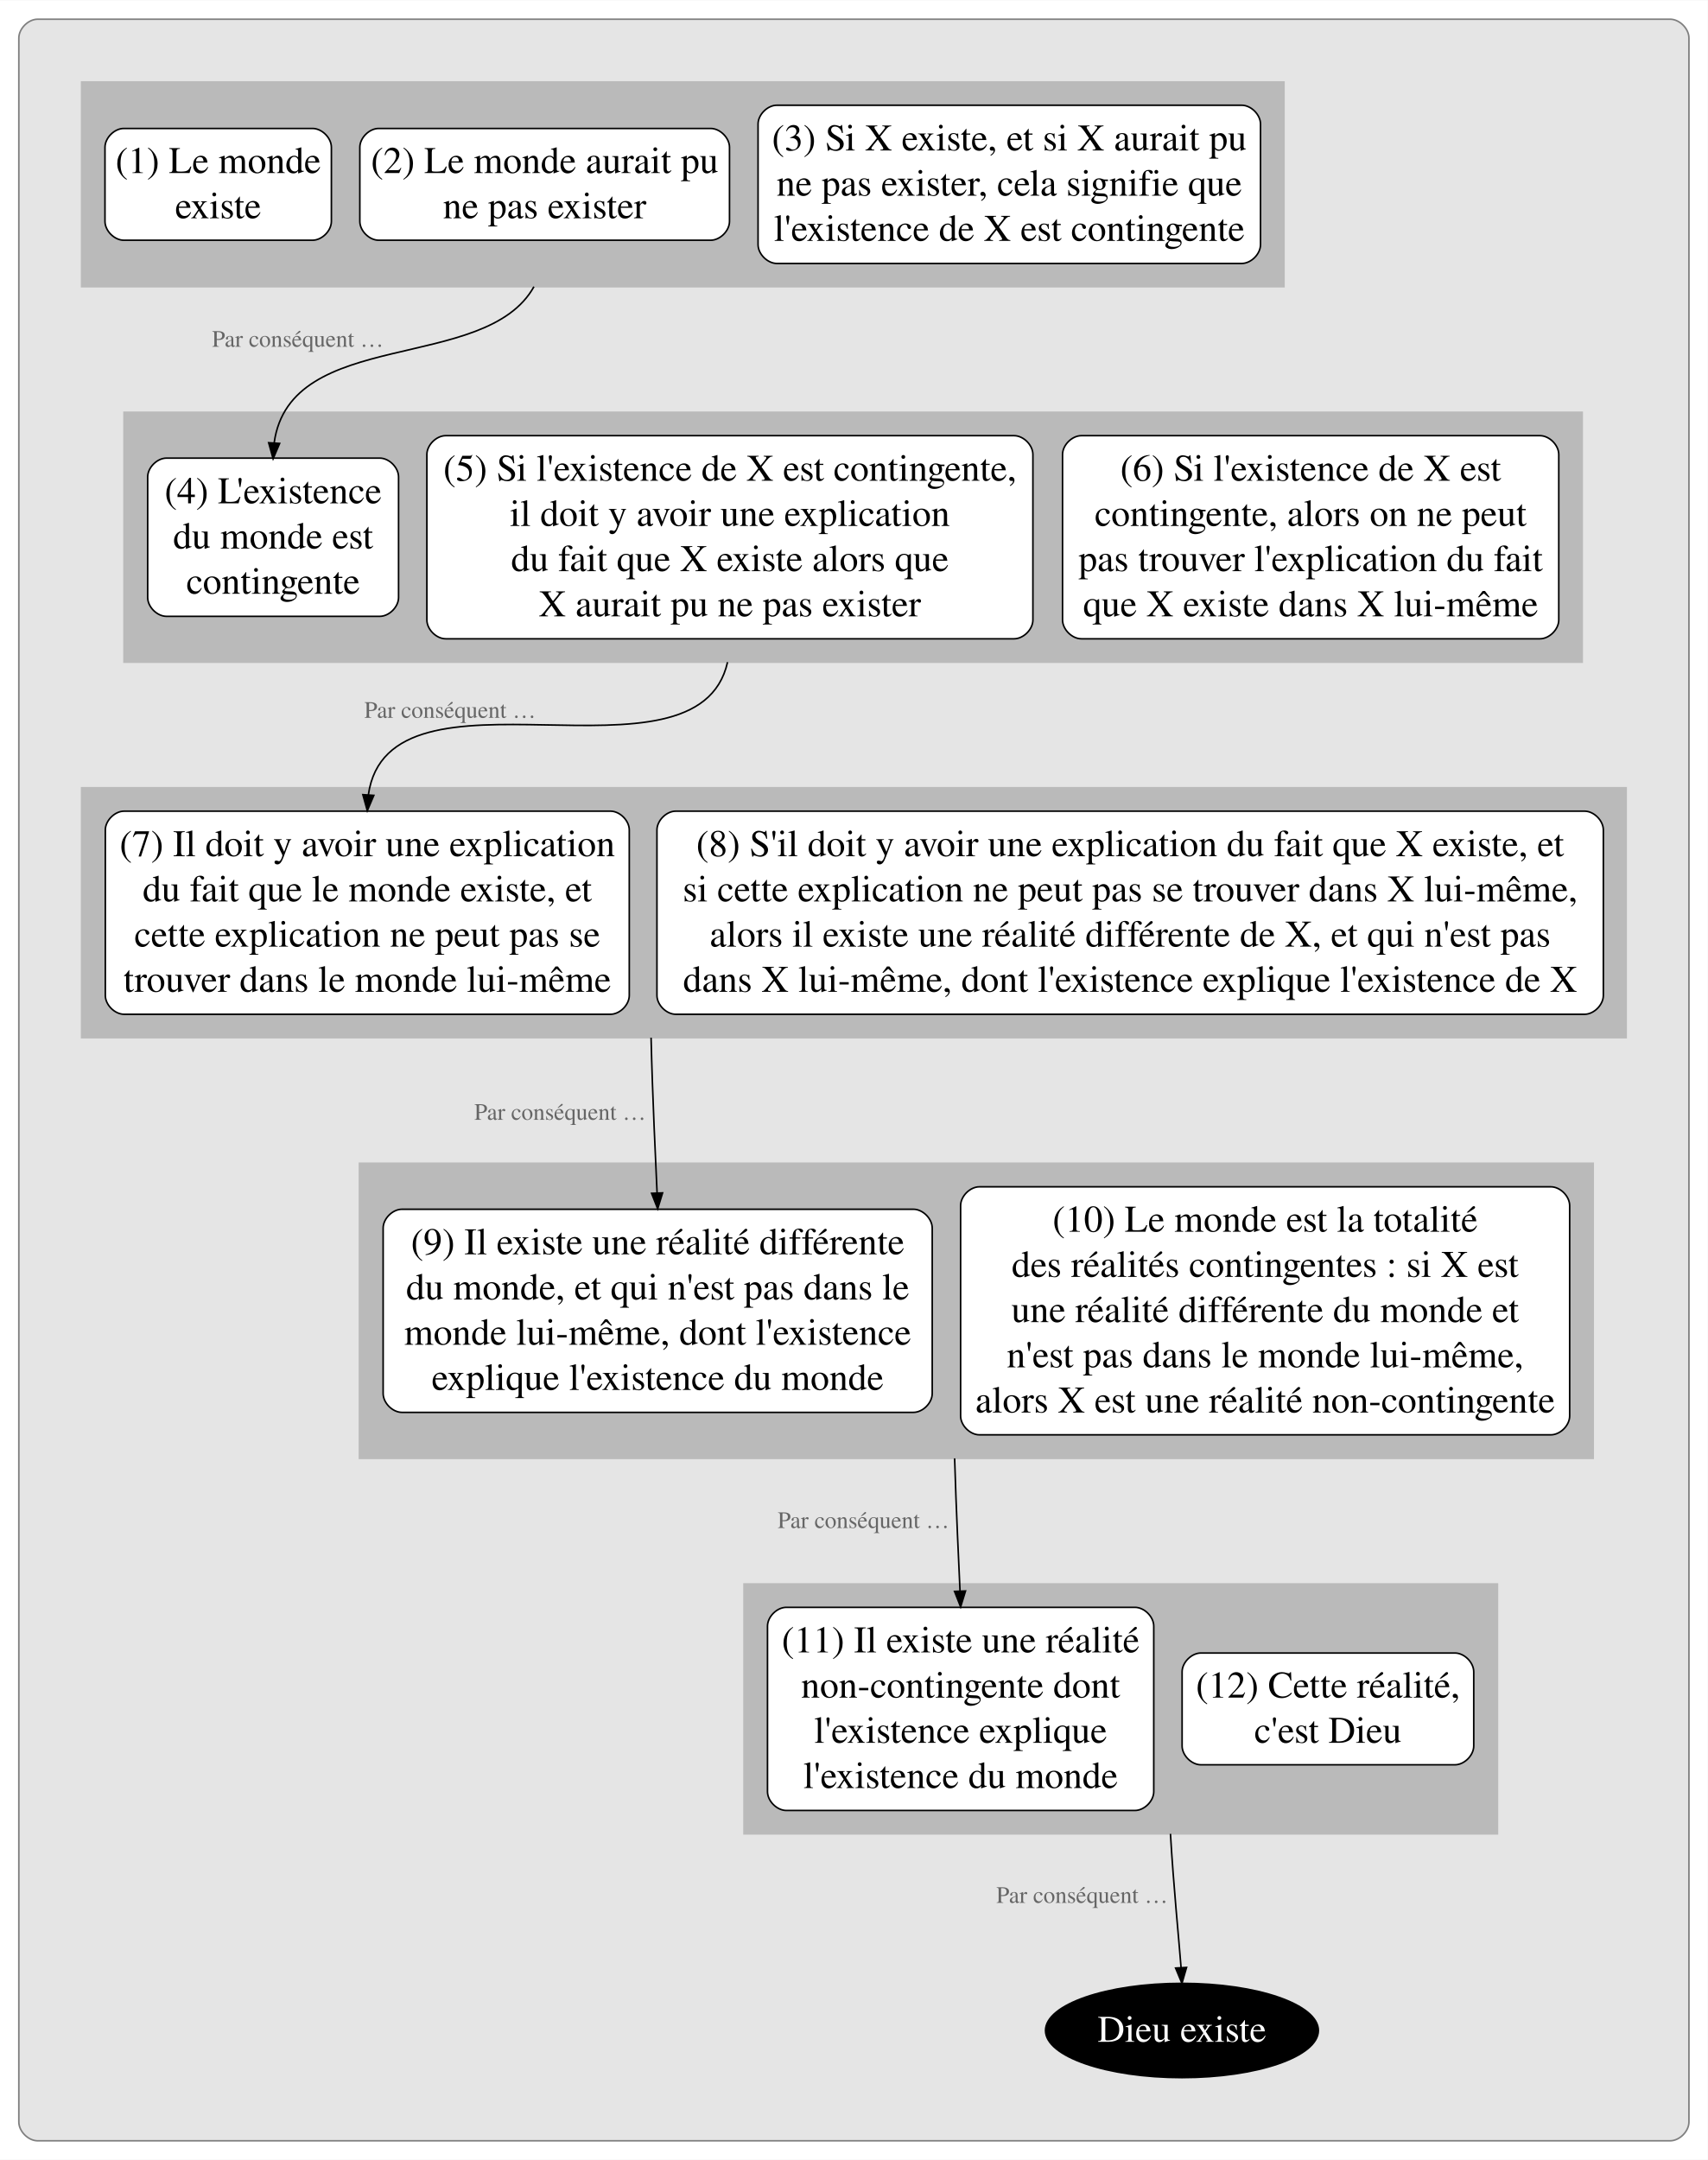
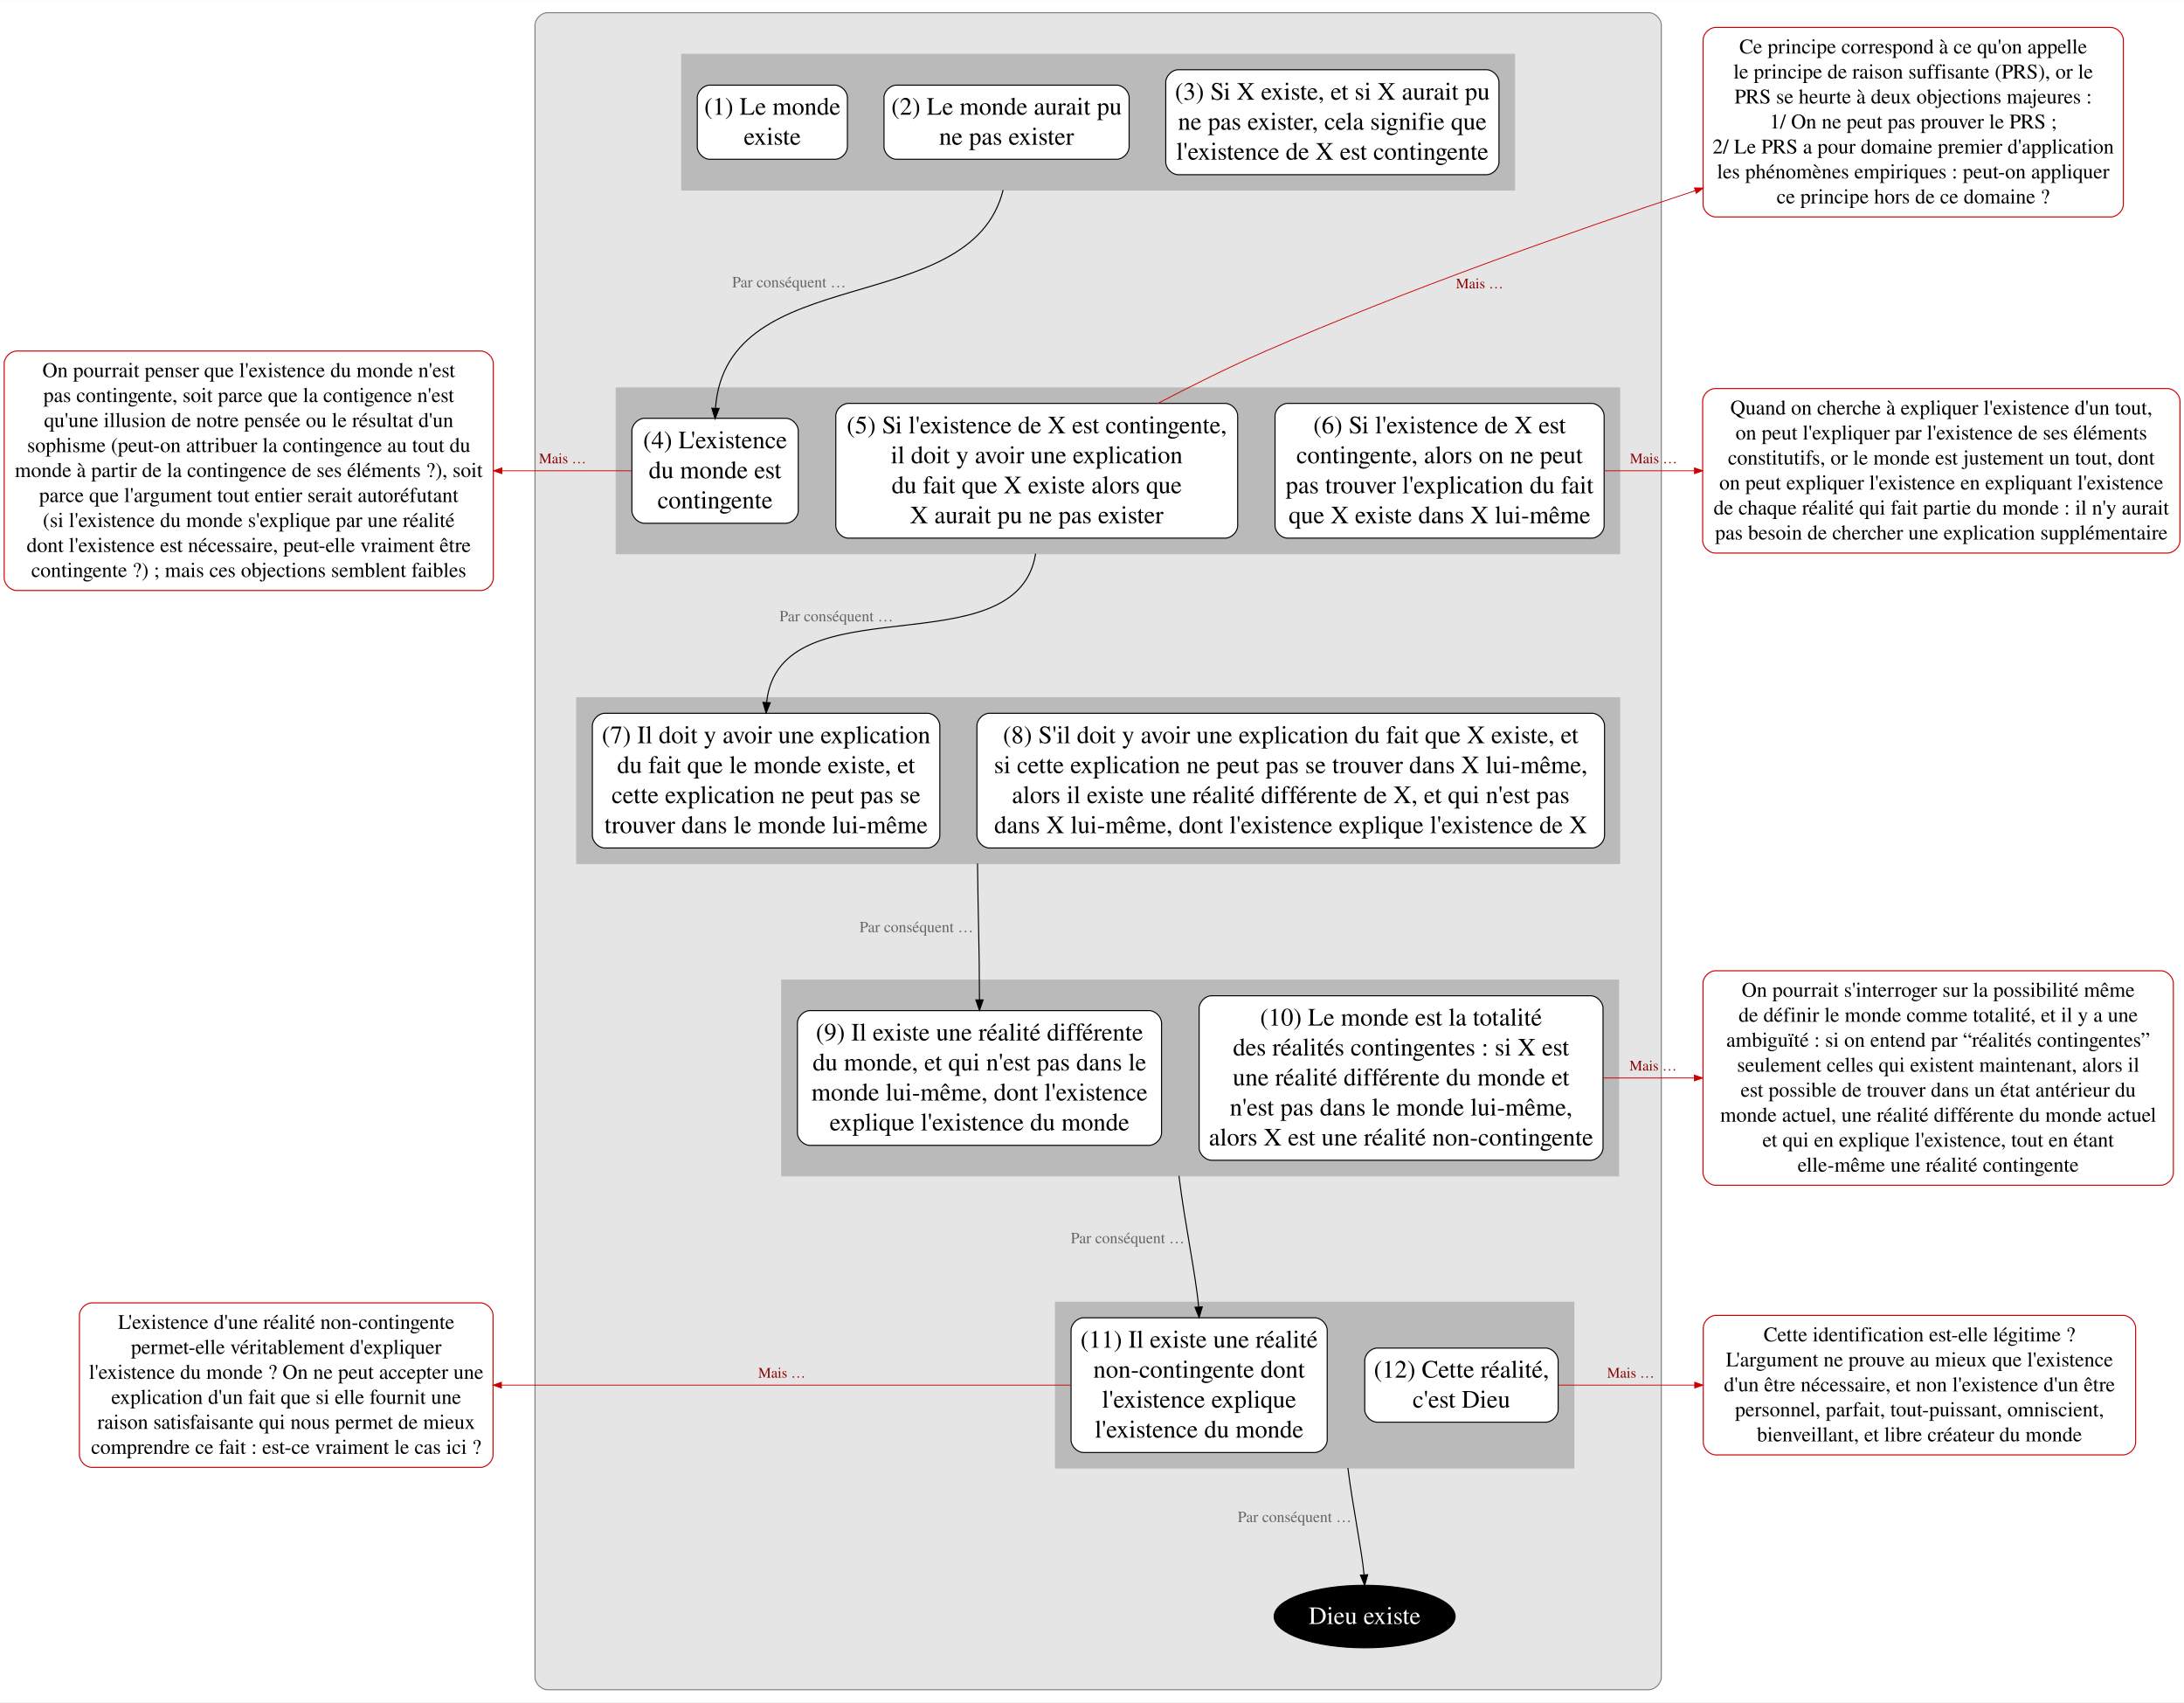
- <svg xmlns="http://www.w3.org/2000/svg" width="1088pt" height="1376pt" viewBox="0.00 0.00 1088.00 1375.53">
-   <g id="graph0" class="graph" transform="scale(1 1) rotate(0) translate(4 1371.528)">
-     <polygon fill="#ffffff" stroke="transparent" points="-4,4 -4,-1371.528 1084,-1371.528 1084,4 -4,4" />
-     <g id="clust1" class="cluster">
-       <path fill="#e5e5e5" stroke="#7f7f7f" d="M20,-8C20,-8 1060,-8 1060,-8 1066,-8 1072,-14 1072,-20 1072,-20 1072,-1347.528 1072,-1347.528 1072,-1353.528 1066,-1359.528 1060,-1359.528 1060,-1359.528 20,-1359.528 20,-1359.528 14,-1359.528 8,-1353.528 8,-1347.528 8,-1347.528 8,-20 8,-20 8,-14 14,-8 20,-8" />
-     </g>
-     <g id="clust2" class="cluster">
-       <polygon fill="#bababa" stroke="#bababa" points="48,-1189.128 48,-1319.528 814,-1319.528 814,-1189.128 48,-1189.128" />
+ <svg xmlns="http://www.w3.org/2000/svg" width="2098pt" height="1635pt" viewBox="0.00 0.00 2098.10 1634.73">
+   <g id="graph0" class="graph" transform="scale(1 1) rotate(0) translate(4 1630.728)">
+     <polygon fill="#ffffff" stroke="transparent" points="-4,4 -4,-1630.728 2094.101,-1630.728 2094.101,4 -4,4" />
+     <g id="clust3" class="cluster">
+       <path fill="#e5e5e5" stroke="#7f7f7f" d="M521.965,-8C521.965,-8 1579.965,-8 1579.965,-8 1585.965,-8 1591.965,-14 1591.965,-20 1591.965,-20 1591.965,-1606.728 1591.965,-1606.728 1591.965,-1612.728 1585.965,-1618.728 1579.965,-1618.728 1579.965,-1618.728 521.965,-1618.728 521.965,-1618.728 515.965,-1618.728 509.965,-1612.728 509.965,-1606.728 509.965,-1606.728 509.965,-20 509.965,-20 509.965,-14 515.965,-8 521.965,-8" />
    </g>
    <g id="clust4" class="cluster">
-       <polygon fill="#bababa" stroke="#bababa" points="75,-949.928 75,-1109.128 1004,-1109.128 1004,-949.928 75,-949.928" />
+       <polygon fill="#bababa" stroke="#bababa" points="650.965,-1448.328 650.965,-1578.728 1450.965,-1578.728 1450.965,-1448.328 650.965,-1448.328" />
    </g>
    <g id="clust6" class="cluster">
-       <polygon fill="#bababa" stroke="#bababa" points="48,-710.728 48,-869.928 1032,-869.928 1032,-710.728 48,-710.728" />
+       <polygon fill="#bababa" stroke="#bababa" points="587.965,-1099.128 587.965,-1258.328 1551.965,-1258.328 1551.965,-1099.128 587.965,-1099.128" />
    </g>
    <g id="clust8" class="cluster">
-       <polygon fill="#bababa" stroke="#bababa" points="225,-442.728 225,-630.728 1011,-630.728 1011,-442.728 225,-442.728" />
+       <polygon fill="#bababa" stroke="#bababa" points="549.965,-801.528 549.965,-960.728 1551.965,-960.728 1551.965,-801.528 549.965,-801.528" />
    </g>
    <g id="clust10" class="cluster">
-       <polygon fill="#bababa" stroke="#bababa" points="470,-203.528 470,-362.728 950,-362.728 950,-203.528 470,-203.528" />
+       <polygon fill="#bababa" stroke="#bababa" points="746.965,-501.528 746.965,-689.528 1550.965,-689.528 1550.965,-501.528 746.965,-501.528" />
+     </g>
+     <g id="clust12" class="cluster">
+       <polygon fill="#bababa" stroke="#bababa" points="1009.965,-220.928 1009.965,-380.128 1507.965,-380.128 1507.965,-220.928 1009.965,-220.928" />
    </g>
    <g id="node1" class="node">
-       <path fill="#ffffff" stroke="#000000" d="M195.118,-1289.929C195.118,-1289.929 74.882,-1289.929 74.882,-1289.929 68.882,-1289.929 62.882,-1283.929 62.882,-1277.929 62.882,-1277.929 62.882,-1230.727 62.882,-1230.727 62.882,-1224.727 68.882,-1218.727 74.882,-1218.727 74.882,-1218.727 195.118,-1218.727 195.118,-1218.727 201.118,-1218.727 207.118,-1224.727 207.118,-1230.727 207.118,-1230.727 207.118,-1277.929 207.118,-1277.929 207.118,-1283.929 201.118,-1289.929 195.118,-1289.929" />
-       <text text-anchor="middle" x="135" y="-1261.528" font-family="Times,serif" font-size="24.00" fill="#000000">(1) Le monde</text>
-       <text text-anchor="middle" x="135" y="-1232.728" font-family="Times,serif" font-size="24.00" fill="#000000">existe</text>
+       <path fill="#ffffff" stroke="#cd0000" d="M457.895,-1293.728C457.895,-1293.728 12.035,-1293.728 12.035,-1293.728 6.035,-1293.728 .035,-1287.728 .035,-1281.728 .035,-1281.728 .035,-1075.728 .035,-1075.728 .035,-1069.728 6.035,-1063.728 12.035,-1063.728 12.035,-1063.728 457.895,-1063.728 457.895,-1063.728 463.895,-1063.728 469.895,-1069.728 469.895,-1075.728 469.895,-1075.728 469.895,-1281.728 469.895,-1281.728 469.895,-1287.728 463.895,-1293.728 457.895,-1293.728" />
+       <text text-anchor="middle" x="234.965" y="-1268.728" font-family="Times,serif" font-size="20.00" fill="#000000">On pourrait penser que l'existence du monde n'est</text>
+       <text text-anchor="middle" x="234.965" y="-1244.728" font-family="Times,serif" font-size="20.00" fill="#000000">pas contingente, soit parce que la contigence n'est</text>
+       <text text-anchor="middle" x="234.965" y="-1220.728" font-family="Times,serif" font-size="20.00" fill="#000000">qu'une illusion de notre pensée ou le résultat d'un</text>
+       <text text-anchor="middle" x="234.965" y="-1196.728" font-family="Times,serif" font-size="20.00" fill="#000000">sophisme (peut-on attribuer la contingence au tout du</text>
+       <text text-anchor="middle" x="234.965" y="-1172.728" font-family="Times,serif" font-size="20.00" fill="#000000">monde à partir de la contingence de ses éléments ?), soit</text>
+       <text text-anchor="middle" x="234.965" y="-1148.728" font-family="Times,serif" font-size="20.00" fill="#000000">parce que l'argument tout entier serait autoréfutant</text>
+       <text text-anchor="middle" x="234.965" y="-1124.728" font-family="Times,serif" font-size="20.00" fill="#000000">(si l'existence du monde s'explique par une réalité</text>
+       <text text-anchor="middle" x="234.965" y="-1100.728" font-family="Times,serif" font-size="20.00" fill="#000000">dont l'existence est nécessaire, peut-elle vraiment être</text>
+       <text text-anchor="middle" x="234.965" y="-1076.728" font-family="Times,serif" font-size="20.00" fill="#000000">contingente ?) ; mais ces objections semblent faibles</text>
+     </g>
+     <g id="node3" class="node">
+       <path fill="#ffffff" stroke="#000000" d="M750.883,-1229.129C750.883,-1229.129 615.047,-1229.129 615.047,-1229.129 609.047,-1229.129 603.047,-1223.129 603.047,-1217.129 603.047,-1217.129 603.047,-1140.328 603.047,-1140.328 603.047,-1134.328 609.047,-1128.328 615.047,-1128.328 615.047,-1128.328 750.883,-1128.328 750.883,-1128.328 756.883,-1128.328 762.883,-1134.328 762.883,-1140.328 762.883,-1140.328 762.883,-1217.129 762.883,-1217.129 762.883,-1223.129 756.883,-1229.129 750.883,-1229.129" />
+       <text text-anchor="middle" x="682.965" y="-1200.328" font-family="Times,serif" font-size="24.00" fill="#000000">(4) L'existence</text>
+       <text text-anchor="middle" x="682.965" y="-1171.528" font-family="Times,serif" font-size="24.00" fill="#000000">du monde est</text>
+       <text text-anchor="middle" x="682.965" y="-1142.728" font-family="Times,serif" font-size="24.00" fill="#000000">contingente</text>
+     </g>
+     <g id="edge1" class="edge">
+       <path fill="none" stroke="#cd0000" stroke-width=".8" d="M478.222,-1178.728C523.162,-1178.728 567.061,-1178.728 602.611,-1178.728" />
+       <polygon fill="#cd0000" stroke="#cd0000" stroke-width=".8" points="478.117,-1175.928 470.117,-1178.728 478.117,-1181.528 478.117,-1175.928" />
+       <text text-anchor="middle" x="536.468" y="-1185.928" font-family="Times,serif" font-size="14.00" fill="#8b0000"> Mais …</text>
    </g>
    <g id="node2" class="node">
-       <path fill="#ffffff" stroke="#000000" d="M448.754,-1289.929C448.754,-1289.929 237.246,-1289.929 237.246,-1289.929 231.246,-1289.929 225.246,-1283.929 225.246,-1277.929 225.246,-1277.929 225.246,-1230.727 225.246,-1230.727 225.246,-1224.727 231.246,-1218.727 237.246,-1218.727 237.246,-1218.727 448.754,-1218.727 448.754,-1218.727 454.754,-1218.727 460.754,-1224.727 460.754,-1230.727 460.754,-1230.727 460.754,-1277.929 460.754,-1277.929 460.754,-1283.929 454.754,-1289.929 448.754,-1289.929" />
-       <text text-anchor="middle" x="343" y="-1261.528" font-family="Times,serif" font-size="24.00" fill="#000000">(2) Le monde aurait pu</text>
-       <text text-anchor="middle" x="343" y="-1232.728" font-family="Times,serif" font-size="24.00" fill="#000000">ne pas exister</text>
-     </g>
-     <g id="node3" class="node">
-       <path fill="#ffffff" stroke="#000000" d="M787.052,-1304.729C787.052,-1304.729 490.948,-1304.729 490.948,-1304.729 484.948,-1304.729 478.948,-1298.729 478.948,-1292.729 478.948,-1292.729 478.948,-1215.928 478.948,-1215.928 478.948,-1209.928 484.948,-1203.928 490.948,-1203.928 490.948,-1203.928 787.052,-1203.928 787.052,-1203.928 793.052,-1203.928 799.052,-1209.928 799.052,-1215.928 799.052,-1215.928 799.052,-1292.729 799.052,-1292.729 799.052,-1298.729 793.052,-1304.729 787.052,-1304.729" />
-       <text text-anchor="middle" x="639" y="-1275.928" font-family="Times,serif" font-size="24.00" fill="#000000">(3) Si X existe, et si X aurait pu</text>
-       <text text-anchor="middle" x="639" y="-1247.128" font-family="Times,serif" font-size="24.00" fill="#000000">ne pas exister, cela signifie que</text>
-       <text text-anchor="middle" x="639" y="-1218.328" font-family="Times,serif" font-size="24.00" fill="#000000">l'existence de X est contingente</text>
+       <path fill="#ffffff" stroke="#cd0000" d="M457.637,-379.528C457.637,-379.528 84.293,-379.528 84.293,-379.528 78.293,-379.528 72.293,-373.528 72.293,-367.528 72.293,-367.528 72.293,-233.528 72.293,-233.528 72.293,-227.528 78.293,-221.528 84.293,-221.528 84.293,-221.528 457.637,-221.528 457.637,-221.528 463.637,-221.528 469.637,-227.528 469.637,-233.528 469.637,-233.528 469.637,-367.528 469.637,-367.528 469.637,-373.528 463.637,-379.528 457.637,-379.528" />
+       <text text-anchor="middle" x="270.965" y="-354.528" font-family="Times,serif" font-size="20.00" fill="#000000">L'existence d'une réalité non-contingente</text>
+       <text text-anchor="middle" x="270.965" y="-330.528" font-family="Times,serif" font-size="20.00" fill="#000000">permet-elle véritablement d'expliquer</text>
+       <text text-anchor="middle" x="270.965" y="-306.528" font-family="Times,serif" font-size="20.00" fill="#000000">l'existence du monde ? On ne peut accepter une</text>
+       <text text-anchor="middle" x="270.965" y="-282.528" font-family="Times,serif" font-size="20.00" fill="#000000">explication d'un fait que si elle fournit une</text>
+       <text text-anchor="middle" x="270.965" y="-258.528" font-family="Times,serif" font-size="20.00" fill="#000000">raison satisfaisante qui nous permet de mieux</text>
+       <text text-anchor="middle" x="270.965" y="-234.528" font-family="Times,serif" font-size="20.00" fill="#000000">comprendre ce fait : est-ce vraiment le cas ici ?</text>
    </g>
    <g id="node4" class="node">
-       <path fill="#ffffff" stroke="#000000" d="M237.918,-1079.929C237.918,-1079.929 102.082,-1079.929 102.082,-1079.929 96.082,-1079.929 90.082,-1073.929 90.082,-1067.929 90.082,-1067.929 90.082,-991.128 90.082,-991.128 90.082,-985.128 96.082,-979.128 102.082,-979.128 102.082,-979.128 237.918,-979.128 237.918,-979.128 243.918,-979.128 249.918,-985.128 249.918,-991.128 249.918,-991.128 249.918,-1067.929 249.918,-1067.929 249.918,-1073.929 243.918,-1079.929 237.918,-1079.929" />
-       <text text-anchor="middle" x="170" y="-1051.128" font-family="Times,serif" font-size="24.00" fill="#000000">(4) L'existence</text>
-       <text text-anchor="middle" x="170" y="-1022.328" font-family="Times,serif" font-size="24.00" fill="#000000">du monde est</text>
-       <text text-anchor="middle" x="170" y="-993.528" font-family="Times,serif" font-size="24.00" fill="#000000">contingente</text>
-     </g>
-     <g id="edge3" class="edge">
-       <path fill="none" stroke="#000000" d="M336.155,-1189.133C305.374,-1133.841 180.833,-1163.6 170.661,-1089.614" />
-       <polygon fill="#000000" stroke="#000000" points="174.147,-1089.278 170,-1079.528 167.162,-1089.736 174.147,-1089.278" />
-       <text text-anchor="middle" x="185.754" y="-1150.871" font-family="Times,serif" font-size="15.00" fill="#666666">Par conséquent … </text>
+       <path fill="#ffffff" stroke="#000000" d="M1259.004,-365.228C1259.004,-365.228 1036.926,-365.228 1036.926,-365.228 1030.926,-365.228 1024.926,-359.228 1024.926,-353.228 1024.926,-353.228 1024.926,-247.828 1024.926,-247.828 1024.926,-241.828 1030.926,-235.828 1036.926,-235.828 1036.926,-235.828 1259.004,-235.828 1259.004,-235.828 1265.004,-235.828 1271.004,-241.828 1271.004,-247.828 1271.004,-247.828 1271.004,-353.228 1271.004,-353.228 1271.004,-359.228 1265.004,-365.228 1259.004,-365.228" />
+       <text text-anchor="middle" x="1147.965" y="-336.528" font-family="Times,serif" font-size="24.00" fill="#000000">(11) Il existe une réalité</text>
+       <text text-anchor="middle" x="1147.965" y="-307.728" font-family="Times,serif" font-size="24.00" fill="#000000">non-contingente dont</text>
+       <text text-anchor="middle" x="1147.965" y="-278.928" font-family="Times,serif" font-size="24.00" fill="#000000">l'existence explique</text>
+       <text text-anchor="middle" x="1147.965" y="-250.128" font-family="Times,serif" font-size="24.00" fill="#000000">l'existence du monde</text>
+     </g>
+     <g id="edge2" class="edge">
+       <path fill="none" stroke="#cd0000" stroke-width=".8" d="M477.741,-300.528C647.735,-300.528 882.92,-300.528 1024.741,-300.528" />
+       <polygon fill="#cd0000" stroke="#cd0000" stroke-width=".8" points="477.696,-297.728 469.696,-300.528 477.696,-303.328 477.696,-297.728" />
+       <text text-anchor="middle" x="747.123" y="-307.728" font-family="Times,serif" font-size="14.00" fill="#8b0000"> Mais …</text>
+     </g>
+     <g id="node8" class="node">
+       <path fill="#ffffff" stroke="#000000" d="M1173.008,-1243.428C1173.008,-1243.428 810.922,-1243.428 810.922,-1243.428 804.922,-1243.428 798.922,-1237.428 798.922,-1231.428 798.922,-1231.428 798.922,-1126.028 798.922,-1126.028 798.922,-1120.028 804.922,-1114.028 810.922,-1114.028 810.922,-1114.028 1173.008,-1114.028 1173.008,-1114.028 1179.008,-1114.028 1185.008,-1120.028 1185.008,-1126.028 1185.008,-1126.028 1185.008,-1231.428 1185.008,-1231.428 1185.008,-1237.428 1179.008,-1243.428 1173.008,-1243.428" />
+       <text text-anchor="middle" x="991.965" y="-1214.728" font-family="Times,serif" font-size="24.00" fill="#000000">(5) Si l'existence de X est contingente,</text>
+       <text text-anchor="middle" x="991.965" y="-1185.928" font-family="Times,serif" font-size="24.00" fill="#000000">il doit y avoir une explication</text>
+       <text text-anchor="middle" x="991.965" y="-1157.128" font-family="Times,serif" font-size="24.00" fill="#000000">du fait que X existe alors que</text>
+       <text text-anchor="middle" x="991.965" y="-1128.328" font-family="Times,serif" font-size="24.00" fill="#000000">X aurait pu ne pas exister</text>
+     </g>
+     <g id="node14" class="node">
+       <path fill="#ffffff" stroke="#000000" d="M1480.863,-336.13C1480.863,-336.13 1319.067,-336.13 1319.067,-336.13 1313.067,-336.13 1307.067,-330.13 1307.067,-324.13 1307.067,-324.13 1307.067,-276.927 1307.067,-276.927 1307.067,-270.927 1313.067,-264.927 1319.067,-264.927 1319.067,-264.927 1480.863,-264.927 1480.863,-264.927 1486.863,-264.927 1492.863,-270.927 1492.863,-276.927 1492.863,-276.927 1492.863,-324.13 1492.863,-324.13 1492.863,-330.13 1486.863,-336.13 1480.863,-336.13" />
+       <text text-anchor="middle" x="1399.965" y="-307.728" font-family="Times,serif" font-size="24.00" fill="#000000">(12) Cette réalité,</text>
+       <text text-anchor="middle" x="1399.965" y="-278.928" font-family="Times,serif" font-size="24.00" fill="#000000">c'est Dieu</text>
    </g>
    <g id="node5" class="node">
-       <path fill="#ffffff" stroke="#000000" d="M642.043,-1094.228C642.043,-1094.228 279.957,-1094.228 279.957,-1094.228 273.957,-1094.228 267.957,-1088.228 267.957,-1082.228 267.957,-1082.228 267.957,-976.828 267.957,-976.828 267.957,-970.828 273.957,-964.828 279.957,-964.828 279.957,-964.828 642.043,-964.828 642.043,-964.828 648.043,-964.828 654.043,-970.828 654.043,-976.828 654.043,-976.828 654.043,-1082.228 654.043,-1082.228 654.043,-1088.228 648.043,-1094.228 642.043,-1094.228" />
-       <text text-anchor="middle" x="461" y="-1065.528" font-family="Times,serif" font-size="24.00" fill="#000000">(5) Si l'existence de X est contingente,</text>
-       <text text-anchor="middle" x="461" y="-1036.728" font-family="Times,serif" font-size="24.00" fill="#000000">il doit y avoir une explication</text>
-       <text text-anchor="middle" x="461" y="-1007.928" font-family="Times,serif" font-size="24.00" fill="#000000">du fait que X existe alors que</text>
-       <text text-anchor="middle" x="461" y="-979.128" font-family="Times,serif" font-size="24.00" fill="#000000">X aurait pu ne pas exister</text>
+       <path fill="#ffffff" stroke="#000000" d="M798.083,-1549.13C798.083,-1549.13 677.847,-1549.13 677.847,-1549.13 671.847,-1549.13 665.847,-1543.13 665.847,-1537.13 665.847,-1537.13 665.847,-1489.927 665.847,-1489.927 665.847,-1483.927 671.847,-1477.927 677.847,-1477.927 677.847,-1477.927 798.083,-1477.927 798.083,-1477.927 804.083,-1477.927 810.083,-1483.927 810.083,-1489.927 810.083,-1489.927 810.083,-1537.13 810.083,-1537.13 810.083,-1543.13 804.083,-1549.13 798.083,-1549.13" />
+       <text text-anchor="middle" x="737.965" y="-1520.728" font-family="Times,serif" font-size="24.00" fill="#000000">(1) Le monde</text>
+       <text text-anchor="middle" x="737.965" y="-1491.928" font-family="Times,serif" font-size="24.00" fill="#000000">existe</text>
    </g>
    <g id="node6" class="node">
-       <path fill="#ffffff" stroke="#000000" d="M977.071,-1094.228C977.071,-1094.228 684.929,-1094.228 684.929,-1094.228 678.929,-1094.228 672.929,-1088.228 672.929,-1082.228 672.929,-1082.228 672.929,-976.828 672.929,-976.828 672.929,-970.828 678.929,-964.828 684.929,-964.828 684.929,-964.828 977.071,-964.828 977.071,-964.828 983.071,-964.828 989.071,-970.828 989.071,-976.828 989.071,-976.828 989.071,-1082.228 989.071,-1082.228 989.071,-1088.228 983.071,-1094.228 977.071,-1094.228" />
-       <text text-anchor="middle" x="831" y="-1065.528" font-family="Times,serif" font-size="24.00" fill="#000000">(6) Si l'existence de X est</text>
-       <text text-anchor="middle" x="831" y="-1036.728" font-family="Times,serif" font-size="24.00" fill="#000000">contingente, alors on ne peut</text>
-       <text text-anchor="middle" x="831" y="-1007.928" font-family="Times,serif" font-size="24.00" fill="#000000">pas trouver l'explication du fait</text>
-       <text text-anchor="middle" x="831" y="-979.128" font-family="Times,serif" font-size="24.00" fill="#000000">que X existe dans X lui-même</text>
+       <path fill="#ffffff" stroke="#000000" d="M1068.719,-1549.13C1068.719,-1549.13 857.211,-1549.13 857.211,-1549.13 851.211,-1549.13 845.211,-1543.13 845.211,-1537.13 845.211,-1537.13 845.211,-1489.927 845.211,-1489.927 845.211,-1483.927 851.211,-1477.927 857.211,-1477.927 857.211,-1477.927 1068.719,-1477.927 1068.719,-1477.927 1074.719,-1477.927 1080.719,-1483.927 1080.719,-1489.927 1080.719,-1489.927 1080.719,-1537.13 1080.719,-1537.13 1080.719,-1543.13 1074.719,-1549.13 1068.719,-1549.13" />
+       <text text-anchor="middle" x="962.965" y="-1520.728" font-family="Times,serif" font-size="24.00" fill="#000000">(2) Le monde aurait pu</text>
+       <text text-anchor="middle" x="962.965" y="-1491.928" font-family="Times,serif" font-size="24.00" fill="#000000">ne pas exister</text>
+     </g>
+     <g id="edge5" class="edge">
+       <path fill="none" stroke="#000000" d="M959.626,-1448.333C928.766,-1323.786 694.108,-1381.654 683.347,-1239.116" />
+       <polygon fill="#000000" stroke="#000000" points="686.83,-1238.593 682.965,-1228.728 679.835,-1238.85 686.83,-1238.593" />
+       <text text-anchor="middle" x="754.03" y="-1354.957" font-family="Times,serif" font-size="15.00" fill="#666666">Par conséquent … </text>
    </g>
    <g id="node7" class="node">
-       <path fill="#ffffff" stroke="#000000" d="M384.901,-855.029C384.901,-855.029 75.099,-855.029 75.099,-855.029 69.099,-855.029 63.099,-849.029 63.099,-843.029 63.099,-843.029 63.099,-737.628 63.099,-737.628 63.099,-731.628 69.099,-725.628 75.099,-725.628 75.099,-725.628 384.901,-725.628 384.901,-725.628 390.901,-725.628 396.901,-731.628 396.901,-737.628 396.901,-737.628 396.901,-843.029 396.901,-843.029 396.901,-849.029 390.901,-855.029 384.901,-855.029" />
-       <text text-anchor="middle" x="230" y="-826.328" font-family="Times,serif" font-size="24.00" fill="#000000">(7) Il doit y avoir une explication</text>
-       <text text-anchor="middle" x="230" y="-797.528" font-family="Times,serif" font-size="24.00" fill="#000000">du fait que le monde existe, et</text>
-       <text text-anchor="middle" x="230" y="-768.728" font-family="Times,serif" font-size="24.00" fill="#000000">cette explication ne peut pas se</text>
-       <text text-anchor="middle" x="230" y="-739.928" font-family="Times,serif" font-size="24.00" fill="#000000">trouver dans le monde lui-même</text>
-     </g>
-     <g id="edge6" class="edge">
-       <path fill="none" stroke="#000000" d="M459.501,-949.931C440.333,-864.494 243.551,-957.04 230.663,-865.311" />
-       <polygon fill="#000000" stroke="#000000" points="234.155,-865.074 230,-855.328 227.17,-865.538 234.155,-865.074" />
-       <text text-anchor="middle" x="282.776" y="-914.482" font-family="Times,serif" font-size="15.00" fill="#666666">Par conséquent … </text>
-     </g>
-     <g id="node8" class="node">
-       <path fill="#ffffff" stroke="#000000" d="M1005.466,-855.029C1005.466,-855.029 426.534,-855.029 426.534,-855.029 420.534,-855.029 414.534,-849.029 414.534,-843.029 414.534,-843.029 414.534,-737.628 414.534,-737.628 414.534,-731.628 420.534,-725.628 426.534,-725.628 426.534,-725.628 1005.466,-725.628 1005.466,-725.628 1011.466,-725.628 1017.466,-731.628 1017.466,-737.628 1017.466,-737.628 1017.466,-843.029 1017.466,-843.029 1017.466,-849.029 1011.466,-855.029 1005.466,-855.029" />
-       <text text-anchor="middle" x="716" y="-826.328" font-family="Times,serif" font-size="24.00" fill="#000000">(8) S'il doit y avoir une explication du fait que X existe, et</text>
-       <text text-anchor="middle" x="716" y="-797.528" font-family="Times,serif" font-size="24.00" fill="#000000">si cette explication ne peut pas se trouver dans X lui-même,</text>
-       <text text-anchor="middle" x="716" y="-768.728" font-family="Times,serif" font-size="24.00" fill="#000000">alors il existe une réalité différente de X, et qui n'est pas</text>
-       <text text-anchor="middle" x="716" y="-739.928" font-family="Times,serif" font-size="24.00" fill="#000000">dans X lui-même, dont l'existence explique l'existence de X</text>
+       <path fill="#ffffff" stroke="#000000" d="M1424.017,-1563.929C1424.017,-1563.929 1127.913,-1563.929 1127.913,-1563.929 1121.913,-1563.929 1115.913,-1557.929 1115.913,-1551.929 1115.913,-1551.929 1115.913,-1475.128 1115.913,-1475.128 1115.913,-1469.128 1121.913,-1463.128 1127.913,-1463.128 1127.913,-1463.128 1424.017,-1463.128 1424.017,-1463.128 1430.017,-1463.128 1436.017,-1469.128 1436.017,-1475.128 1436.017,-1475.128 1436.017,-1551.929 1436.017,-1551.929 1436.017,-1557.929 1430.017,-1563.929 1424.017,-1563.929" />
+       <text text-anchor="middle" x="1275.965" y="-1535.128" font-family="Times,serif" font-size="24.00" fill="#000000">(3) Si X existe, et si X aurait pu</text>
+       <text text-anchor="middle" x="1275.965" y="-1506.328" font-family="Times,serif" font-size="24.00" fill="#000000">ne pas exister, cela signifie que</text>
+       <text text-anchor="middle" x="1275.965" y="-1477.528" font-family="Times,serif" font-size="24.00" fill="#000000">l'existence de X est contingente</text>
+     </g>
+     <g id="node16" class="node">
+       <path fill="#ffffff" stroke="#cd0000" d="M2023.813,-1604.528C2023.813,-1604.528 1644.117,-1604.528 1644.117,-1604.528 1638.117,-1604.528 1632.117,-1598.528 1632.117,-1592.528 1632.117,-1592.528 1632.117,-1434.528 1632.117,-1434.528 1632.117,-1428.528 1638.117,-1422.528 1644.117,-1422.528 1644.117,-1422.528 2023.813,-1422.528 2023.813,-1422.528 2029.813,-1422.528 2035.813,-1428.528 2035.813,-1434.528 2035.813,-1434.528 2035.813,-1592.528 2035.813,-1592.528 2035.813,-1598.528 2029.813,-1604.528 2023.813,-1604.528" />
+       <text text-anchor="middle" x="1833.965" y="-1579.528" font-family="Times,serif" font-size="20.00" fill="#000000">Ce principe correspond à ce qu'on appelle</text>
+       <text text-anchor="middle" x="1833.965" y="-1555.528" font-family="Times,serif" font-size="20.00" fill="#000000">le principe de raison suffisante (PRS), or le</text>
+       <text text-anchor="middle" x="1833.965" y="-1531.528" font-family="Times,serif" font-size="20.00" fill="#000000">PRS se heurte à deux objections majeures : </text>
+       <text text-anchor="middle" x="1833.965" y="-1507.528" font-family="Times,serif" font-size="20.00" fill="#000000">1/ On ne peut pas prouver le PRS ;</text>
+       <text text-anchor="middle" x="1833.965" y="-1483.528" font-family="Times,serif" font-size="20.00" fill="#000000">2/ Le PRS a pour domaine premier d'application</text>
+       <text text-anchor="middle" x="1833.965" y="-1459.528" font-family="Times,serif" font-size="20.00" fill="#000000">les phénomènes empiriques : peut-on appliquer</text>
+       <text text-anchor="middle" x="1833.965" y="-1435.528" font-family="Times,serif" font-size="20.00" fill="#000000">ce principe hors de ce domaine ?</text>
    </g>
    <g id="node9" class="node">
-       <path fill="#ffffff" stroke="#000000" d="M577.904,-601.428C577.904,-601.428 252.096,-601.428 252.096,-601.428 246.096,-601.428 240.096,-595.428 240.096,-589.428 240.096,-589.428 240.096,-484.028 240.096,-484.028 240.096,-478.028 246.096,-472.028 252.096,-472.028 252.096,-472.028 577.904,-472.028 577.904,-472.028 583.904,-472.028 589.904,-478.028 589.904,-484.028 589.904,-484.028 589.904,-589.428 589.904,-589.428 589.904,-595.428 583.904,-601.428 577.904,-601.428" />
-       <text text-anchor="middle" x="415" y="-572.728" font-family="Times,serif" font-size="24.00" fill="#000000">(9) Il existe une réalité différente</text>
-       <text text-anchor="middle" x="415" y="-543.928" font-family="Times,serif" font-size="24.00" fill="#000000">du monde, et qui n'est pas dans le</text>
-       <text text-anchor="middle" x="415" y="-515.128" font-family="Times,serif" font-size="24.00" fill="#000000">monde lui-même, dont l'existence</text>
-       <text text-anchor="middle" x="415" y="-486.328" font-family="Times,serif" font-size="24.00" fill="#000000">explique l'existence du monde</text>
+       <path fill="#ffffff" stroke="#000000" d="M1525.036,-1243.428C1525.036,-1243.428 1232.894,-1243.428 1232.894,-1243.428 1226.894,-1243.428 1220.894,-1237.428 1220.894,-1231.428 1220.894,-1231.428 1220.894,-1126.028 1220.894,-1126.028 1220.894,-1120.028 1226.894,-1114.028 1232.894,-1114.028 1232.894,-1114.028 1525.036,-1114.028 1525.036,-1114.028 1531.036,-1114.028 1537.036,-1120.028 1537.036,-1126.028 1537.036,-1126.028 1537.036,-1231.428 1537.036,-1231.428 1537.036,-1237.428 1531.036,-1243.428 1525.036,-1243.428" />
+       <text text-anchor="middle" x="1378.965" y="-1214.728" font-family="Times,serif" font-size="24.00" fill="#000000">(6) Si l'existence de X est</text>
+       <text text-anchor="middle" x="1378.965" y="-1185.928" font-family="Times,serif" font-size="24.00" fill="#000000">contingente, alors on ne peut</text>
+       <text text-anchor="middle" x="1378.965" y="-1157.128" font-family="Times,serif" font-size="24.00" fill="#000000">pas trouver l'explication du fait</text>
+       <text text-anchor="middle" x="1378.965" y="-1128.328" font-family="Times,serif" font-size="24.00" fill="#000000">que X existe dans X lui-même</text>
+     </g>
+     <g id="node10" class="node">
+       <path fill="#ffffff" stroke="#000000" d="M886.866,-945.828C886.866,-945.828 577.064,-945.828 577.064,-945.828 571.064,-945.828 565.064,-939.828 565.064,-933.828 565.064,-933.828 565.064,-828.428 565.064,-828.428 565.064,-822.428 571.064,-816.428 577.064,-816.428 577.064,-816.428 886.866,-816.428 886.866,-816.428 892.866,-816.428 898.866,-822.428 898.866,-828.428 898.866,-828.428 898.866,-933.828 898.866,-933.828 898.866,-939.828 892.866,-945.828 886.866,-945.828" />
+       <text text-anchor="middle" x="731.965" y="-917.128" font-family="Times,serif" font-size="24.00" fill="#000000">(7) Il doit y avoir une explication</text>
+       <text text-anchor="middle" x="731.965" y="-888.328" font-family="Times,serif" font-size="24.00" fill="#000000">du fait que le monde existe, et</text>
+       <text text-anchor="middle" x="731.965" y="-859.528" font-family="Times,serif" font-size="24.00" fill="#000000">cette explication ne peut pas se</text>
+       <text text-anchor="middle" x="731.965" y="-830.728" font-family="Times,serif" font-size="24.00" fill="#000000">trouver dans le monde lui-même</text>
    </g>
    <g id="edge8" class="edge">
-       <path fill="none" stroke="#000000" d="M410.788,-710.73C411.699,-672.427 413.764,-630.768 414.619,-611.762" />
-       <polygon fill="#000000" stroke="#000000" points="418.118,-611.854 415,-601.728 411.123,-611.588 418.118,-611.854" />
-       <text text-anchor="middle" x="352.857" y="-658.407" font-family="Times,serif" font-size="15.00" fill="#666666">Par conséquent … </text>
-     </g>
-     <g id="node10" class="node">
-       <path fill="#ffffff" stroke="#000000" d="M984.008,-615.728C984.008,-615.728 619.992,-615.728 619.992,-615.728 613.992,-615.728 607.992,-609.728 607.992,-603.728 607.992,-603.728 607.992,-469.728 607.992,-469.728 607.992,-463.728 613.992,-457.728 619.992,-457.728 619.992,-457.728 984.008,-457.728 984.008,-457.728 990.008,-457.728 996.008,-463.728 996.008,-469.728 996.008,-469.728 996.008,-603.728 996.008,-603.728 996.008,-609.728 990.008,-615.728 984.008,-615.728" />
-       <text text-anchor="middle" x="802" y="-587.128" font-family="Times,serif" font-size="24.00" fill="#000000">(10) Le monde est la totalité</text>
-       <text text-anchor="middle" x="802" y="-558.328" font-family="Times,serif" font-size="24.00" fill="#000000">des réalités contingentes : si X est</text>
-       <text text-anchor="middle" x="802" y="-529.528" font-family="Times,serif" font-size="24.00" fill="#000000">une réalité différente du monde et</text>
-       <text text-anchor="middle" x="802" y="-500.728" font-family="Times,serif" font-size="24.00" fill="#000000">n'est pas dans le monde lui-même,</text>
-       <text text-anchor="middle" x="802" y="-471.928" font-family="Times,serif" font-size="24.00" fill="#000000">alors X est une réalité non-contingente</text>
+       <path fill="none" stroke="#000000" d="M990.874,-1099.133C973.123,-987.065 744.513,-1073.569 732.459,-956.135" />
+       <polygon fill="#000000" stroke="#000000" points="735.954,-955.943 731.965,-946.128 728.963,-956.289 735.954,-955.943" />
+       <text text-anchor="middle" x="799.479" y="-1034.126" font-family="Times,serif" font-size="15.00" fill="#666666">Par conséquent … </text>
+     </g>
+     <g id="node17" class="node">
+       <path fill="#ffffff" stroke="#cd0000" d="M2078.237,-1257.728C2078.237,-1257.728 1643.693,-1257.728 1643.693,-1257.728 1637.693,-1257.728 1631.693,-1251.728 1631.693,-1245.728 1631.693,-1245.728 1631.693,-1111.728 1631.693,-1111.728 1631.693,-1105.728 1637.693,-1099.728 1643.693,-1099.728 1643.693,-1099.728 2078.237,-1099.728 2078.237,-1099.728 2084.237,-1099.728 2090.237,-1105.728 2090.237,-1111.728 2090.237,-1111.728 2090.237,-1245.728 2090.237,-1245.728 2090.237,-1251.728 2084.237,-1257.728 2078.237,-1257.728" />
+       <text text-anchor="middle" x="1860.965" y="-1232.728" font-family="Times,serif" font-size="20.00" fill="#000000">Quand on cherche à expliquer l'existence d'un tout,</text>
+       <text text-anchor="middle" x="1860.965" y="-1208.728" font-family="Times,serif" font-size="20.00" fill="#000000">on peut l'expliquer par l'existence de ses éléments</text>
+       <text text-anchor="middle" x="1860.965" y="-1184.728" font-family="Times,serif" font-size="20.00" fill="#000000">constitutifs, or le monde est justement un tout, dont</text>
+       <text text-anchor="middle" x="1860.965" y="-1160.728" font-family="Times,serif" font-size="20.00" fill="#000000">on peut expliquer l'existence en expliquant l'existence</text>
+       <text text-anchor="middle" x="1860.965" y="-1136.728" font-family="Times,serif" font-size="20.00" fill="#000000">de chaque réalité qui fait partie du monde : il n'y aurait</text>
+       <text text-anchor="middle" x="1860.965" y="-1112.728" font-family="Times,serif" font-size="20.00" fill="#000000">pas besoin de chercher une explication supplémentaire</text>
+     </g>
+     <g id="edge17" class="edge">
+       <path fill="none" stroke="#cd0000" stroke-width=".8" d="M1537.123,-1178.728C1564.846,-1178.728 1594.234,-1178.728 1623.55,-1178.728" />
+       <polygon fill="#cd0000" stroke="#cd0000" stroke-width=".8" points="1623.816,-1181.528 1631.816,-1178.728 1623.816,-1175.928 1623.816,-1181.528" />
+       <text text-anchor="middle" x="1584.54" y="-1185.928" font-family="Times,serif" font-size="14.00" fill="#8b0000"> Mais …</text>
    </g>
    <g id="node11" class="node">
-       <path fill="#ffffff" stroke="#000000" d="M719.039,-347.829C719.039,-347.829 496.961,-347.829 496.961,-347.829 490.961,-347.829 484.961,-341.829 484.961,-335.829 484.961,-335.829 484.961,-230.428 484.961,-230.428 484.961,-224.428 490.961,-218.428 496.961,-218.428 496.961,-218.428 719.039,-218.428 719.039,-218.428 725.039,-218.428 731.039,-224.428 731.039,-230.428 731.039,-230.428 731.039,-335.829 731.039,-335.829 731.039,-341.829 725.039,-347.829 719.039,-347.829" />
-       <text text-anchor="middle" x="608" y="-319.128" font-family="Times,serif" font-size="24.00" fill="#000000">(11) Il existe une réalité</text>
-       <text text-anchor="middle" x="608" y="-290.328" font-family="Times,serif" font-size="24.00" fill="#000000">non-contingente dont</text>
-       <text text-anchor="middle" x="608" y="-261.528" font-family="Times,serif" font-size="24.00" fill="#000000">l'existence explique</text>
-       <text text-anchor="middle" x="608" y="-232.728" font-family="Times,serif" font-size="24.00" fill="#000000">l'existence du monde</text>
+       <path fill="#ffffff" stroke="#000000" d="M1525.431,-945.828C1525.431,-945.828 946.499,-945.828 946.499,-945.828 940.499,-945.828 934.499,-939.828 934.499,-933.828 934.499,-933.828 934.499,-828.428 934.499,-828.428 934.499,-822.428 940.499,-816.428 946.499,-816.428 946.499,-816.428 1525.431,-816.428 1525.431,-816.428 1531.431,-816.428 1537.431,-822.428 1537.431,-828.428 1537.431,-828.428 1537.431,-933.828 1537.431,-933.828 1537.431,-939.828 1531.431,-945.828 1525.431,-945.828" />
+       <text text-anchor="middle" x="1235.965" y="-917.128" font-family="Times,serif" font-size="24.00" fill="#000000">(8) S'il doit y avoir une explication du fait que X existe, et</text>
+       <text text-anchor="middle" x="1235.965" y="-888.328" font-family="Times,serif" font-size="24.00" fill="#000000">si cette explication ne peut pas se trouver dans X lui-même,</text>
+       <text text-anchor="middle" x="1235.965" y="-859.528" font-family="Times,serif" font-size="24.00" fill="#000000">alors il existe une réalité différente de X, et qui n'est pas</text>
+       <text text-anchor="middle" x="1235.965" y="-830.728" font-family="Times,serif" font-size="24.00" fill="#000000">dans X lui-même, dont l'existence explique l'existence de X</text>
+     </g>
+     <g id="node12" class="node">
+       <path fill="#ffffff" stroke="#000000" d="M1099.869,-660.229C1099.869,-660.229 774.061,-660.229 774.061,-660.229 768.061,-660.229 762.061,-654.229 762.061,-648.229 762.061,-648.229 762.061,-542.828 762.061,-542.828 762.061,-536.828 768.061,-530.828 774.061,-530.828 774.061,-530.828 1099.869,-530.828 1099.869,-530.828 1105.869,-530.828 1111.869,-536.828 1111.869,-542.828 1111.869,-542.828 1111.869,-648.229 1111.869,-648.229 1111.869,-654.229 1105.869,-660.229 1099.869,-660.229" />
+       <text text-anchor="middle" x="936.965" y="-631.528" font-family="Times,serif" font-size="24.00" fill="#000000">(9) Il existe une réalité différente</text>
+       <text text-anchor="middle" x="936.965" y="-602.728" font-family="Times,serif" font-size="24.00" fill="#000000">du monde, et qui n'est pas dans le</text>
+       <text text-anchor="middle" x="936.965" y="-573.928" font-family="Times,serif" font-size="24.00" fill="#000000">monde lui-même, dont l'existence</text>
+       <text text-anchor="middle" x="936.965" y="-545.128" font-family="Times,serif" font-size="24.00" fill="#000000">explique l'existence du monde</text>
    </g>
    <g id="edge10" class="edge">
-       <path fill="none" stroke="#000000" d="M604.177,-442.731C605.194,-408.814 606.871,-374.804 607.619,-358.162" />
-       <polygon fill="#000000" stroke="#000000" points="611.118,-358.254 608,-348.128 604.123,-357.988 611.118,-358.254" />
-       <text text-anchor="middle" x="546.13" y="-398.381" font-family="Times,serif" font-size="15.00" fill="#666666">Par conséquent … </text>
-     </g>
-     <g id="node12" class="node">
-       <path fill="#ffffff" stroke="#000000" d="M922.898,-318.729C922.898,-318.729 761.102,-318.729 761.102,-318.729 755.102,-318.729 749.102,-312.729 749.102,-306.729 749.102,-306.729 749.102,-259.527 749.102,-259.527 749.102,-253.527 755.102,-247.527 761.102,-247.527 761.102,-247.527 922.898,-247.527 922.898,-247.527 928.898,-247.527 934.898,-253.527 934.898,-259.527 934.898,-259.527 934.898,-306.729 934.898,-306.729 934.898,-312.729 928.898,-318.729 922.898,-318.729" />
-       <text text-anchor="middle" x="842" y="-290.328" font-family="Times,serif" font-size="24.00" fill="#000000">(12) Cette réalité,</text>
-       <text text-anchor="middle" x="842" y="-261.528" font-family="Times,serif" font-size="24.00" fill="#000000">c'est Dieu</text>
+       <path fill="none" stroke="#000000" d="M935.085,-801.53C935.607,-747.396 936.821,-726.857 936.953,-670.703" />
+       <polygon fill="#000000" stroke="#000000" points="940.453,-670.532 936.965,-660.528 933.453,-670.524 940.453,-670.532" />
+       <text text-anchor="middle" x="876.409" y="-735.592" font-family="Times,serif" font-size="15.00" fill="#666666">Par conséquent … </text>
    </g>
    <g id="node13" class="node">
-       <ellipse fill="#000000" stroke="#000000" cx="749" cy="-78.264" rx="86.924" ry="30.03" />
-       <text text-anchor="middle" x="749" y="-71.064" font-family="Times,serif" font-size="24.00" fill="#ffffff">Dieu existe</text>
+       <path fill="#ffffff" stroke="#000000" d="M1523.973,-674.528C1523.973,-674.528 1159.957,-674.528 1159.957,-674.528 1153.957,-674.528 1147.957,-668.528 1147.957,-662.528 1147.957,-662.528 1147.957,-528.528 1147.957,-528.528 1147.957,-522.528 1153.957,-516.528 1159.957,-516.528 1159.957,-516.528 1523.973,-516.528 1523.973,-516.528 1529.973,-516.528 1535.973,-522.528 1535.973,-528.528 1535.973,-528.528 1535.973,-662.528 1535.973,-662.528 1535.973,-668.528 1529.973,-674.528 1523.973,-674.528" />
+       <text text-anchor="middle" x="1341.965" y="-645.928" font-family="Times,serif" font-size="24.00" fill="#000000">(10) Le monde est la totalité</text>
+       <text text-anchor="middle" x="1341.965" y="-617.128" font-family="Times,serif" font-size="24.00" fill="#000000">des réalités contingentes : si X est</text>
+       <text text-anchor="middle" x="1341.965" y="-588.328" font-family="Times,serif" font-size="24.00" fill="#000000">une réalité différente du monde et</text>
+       <text text-anchor="middle" x="1341.965" y="-559.528" font-family="Times,serif" font-size="24.00" fill="#000000">n'est pas dans le monde lui-même,</text>
+       <text text-anchor="middle" x="1341.965" y="-530.728" font-family="Times,serif" font-size="24.00" fill="#000000">alors X est une réalité non-contingente</text>
    </g>
    <g id="edge12" class="edge">
-       <path fill="none" stroke="#000000" d="M741.682,-203.53C743.601,-170.625 747.085,-136.074 748.44,-118.347" />
-       <polygon fill="#000000" stroke="#000000" points="751.94,-118.443 749,-108.264 744.951,-118.055 751.94,-118.443" />
-       <text text-anchor="middle" x="685.415" y="-159.572" font-family="Times,serif" font-size="15.00" fill="#666666">Par conséquent … </text>
+       <path fill="none" stroke="#000000" d="M1128.571,-501.531C1134.148,-455.939 1145.025,-404.863 1147.469,-375.767" />
+       <polygon fill="#000000" stroke="#000000" points="1150.977,-375.686 1147.965,-365.528 1143.986,-375.347 1150.977,-375.686" />
+       <text text-anchor="middle" x="1079.344" y="-436.833" font-family="Times,serif" font-size="15.00" fill="#666666">Par conséquent … </text>
+     </g>
+     <g id="node18" class="node">
+       <path fill="#ffffff" stroke="#cd0000" d="M2071.879,-698.528C2071.879,-698.528 1644.051,-698.528 1644.051,-698.528 1638.051,-698.528 1632.051,-692.528 1632.051,-686.528 1632.051,-686.528 1632.051,-504.528 1632.051,-504.528 1632.051,-498.528 1638.051,-492.528 1644.051,-492.528 1644.051,-492.528 2071.879,-492.528 2071.879,-492.528 2077.879,-492.528 2083.879,-498.528 2083.879,-504.528 2083.879,-504.528 2083.879,-686.528 2083.879,-686.528 2083.879,-692.528 2077.879,-698.528 2071.879,-698.528" />
+       <text text-anchor="middle" x="1857.965" y="-673.528" font-family="Times,serif" font-size="20.00" fill="#000000">On pourrait s'interroger sur la possibilité même</text>
+       <text text-anchor="middle" x="1857.965" y="-649.528" font-family="Times,serif" font-size="20.00" fill="#000000">de définir le monde comme totalité, et il y a une</text>
+       <text text-anchor="middle" x="1857.965" y="-625.528" font-family="Times,serif" font-size="20.00" fill="#000000">ambiguïté : si on entend par “réalités contingentes”</text>
+       <text text-anchor="middle" x="1857.965" y="-601.528" font-family="Times,serif" font-size="20.00" fill="#000000">seulement celles qui existent maintenant, alors il</text>
+       <text text-anchor="middle" x="1857.965" y="-577.528" font-family="Times,serif" font-size="20.00" fill="#000000">est possible de trouver dans un état antérieur du</text>
+       <text text-anchor="middle" x="1857.965" y="-553.528" font-family="Times,serif" font-size="20.00" fill="#000000">monde actuel, une réalité différente du monde actuel</text>
+       <text text-anchor="middle" x="1857.965" y="-529.528" font-family="Times,serif" font-size="20.00" fill="#000000">et qui en explique l'existence, tout en étant</text>
+       <text text-anchor="middle" x="1857.965" y="-505.528" font-family="Times,serif" font-size="20.00" fill="#000000">elle-même une réalité contingente</text>
+     </g>
+     <g id="edge18" class="edge">
+       <path fill="none" stroke="#cd0000" stroke-width=".8" d="M1536.307,-595.528C1564.771,-595.528 1594.337,-595.528 1623.499,-595.528" />
+       <polygon fill="#cd0000" stroke="#cd0000" stroke-width=".8" points="1623.712,-598.328 1631.712,-595.528 1623.712,-592.728 1623.712,-598.328" />
+       <text text-anchor="middle" x="1584.113" y="-602.728" font-family="Times,serif" font-size="14.00" fill="#8b0000"> Mais …</text>
+     </g>
+     <g id="node15" class="node">
+       <ellipse fill="#000000" stroke="#000000" cx="1306.965" cy="-78.264" rx="86.924" ry="30.03" />
+       <text text-anchor="middle" x="1306.965" y="-71.064" font-family="Times,serif" font-size="24.00" fill="#ffffff">Dieu existe</text>
+     </g>
+     <g id="edge14" class="edge">
+       <path fill="none" stroke="#000000" d="M1290.879,-220.929C1295.474,-183.912 1304.134,-142.782 1306.407,-118.442" />
+       <polygon fill="#000000" stroke="#000000" points="1309.912,-118.441 1306.965,-108.264 1302.923,-118.058 1309.912,-118.441" />
+       <text text-anchor="middle" x="1239.712" y="-169.011" font-family="Times,serif" font-size="15.00" fill="#666666">Par conséquent … </text>
+     </g>
+     <g id="node19" class="node">
+       <path fill="#ffffff" stroke="#cd0000" d="M2035.639,-367.528C2035.639,-367.528 1644.291,-367.528 1644.291,-367.528 1638.291,-367.528 1632.291,-361.528 1632.291,-355.528 1632.291,-355.528 1632.291,-245.528 1632.291,-245.528 1632.291,-239.528 1638.291,-233.528 1644.291,-233.528 1644.291,-233.528 2035.639,-233.528 2035.639,-233.528 2041.639,-233.528 2047.639,-239.528 2047.639,-245.528 2047.639,-245.528 2047.639,-355.528 2047.639,-355.528 2047.639,-361.528 2041.639,-367.528 2035.639,-367.528" />
+       <text text-anchor="middle" x="1839.965" y="-342.528" font-family="Times,serif" font-size="20.00" fill="#000000">Cette identification est-elle légitime ?</text>
+       <text text-anchor="middle" x="1839.965" y="-318.528" font-family="Times,serif" font-size="20.00" fill="#000000">L'argument ne prouve au mieux que l'existence</text>
+       <text text-anchor="middle" x="1839.965" y="-294.528" font-family="Times,serif" font-size="20.00" fill="#000000">d'un être nécessaire, et non l'existence d'un être</text>
+       <text text-anchor="middle" x="1839.965" y="-270.528" font-family="Times,serif" font-size="20.00" fill="#000000">personnel, parfait, tout-puissant, omniscient, </text>
+       <text text-anchor="middle" x="1839.965" y="-246.528" font-family="Times,serif" font-size="20.00" fill="#000000">bienveillant, et libre créateur du monde</text>
+     </g>
+     <g id="edge19" class="edge">
+       <path fill="none" stroke="#cd0000" stroke-width=".8" d="M1493.009,-300.528C1531.511,-300.528 1577.9,-300.528 1624.05,-300.528" />
+       <polygon fill="#cd0000" stroke="#cd0000" stroke-width=".8" points="1624.056,-303.328 1632.056,-300.528 1624.055,-297.728 1624.056,-303.328" />
+       <text text-anchor="middle" x="1562.646" y="-307.728" font-family="Times,serif" font-size="14.00" fill="#8b0000"> Mais …</text>
+     </g>
+     <g id="edge15" class="edge">
+       <path fill="none" stroke="#cd0000" stroke-width=".8" d="M1624.667,-1447.819C1502.636,-1407.473 1346.704,-1352.398 1211.965,-1293.728 1177.588,-1278.759 1141.167,-1260.683 1108.063,-1243.34" />
+       <polygon fill="#cd0000" stroke="#cd0000" stroke-width=".8" points="1623.812,-1450.485 1632.287,-1450.333 1625.567,-1445.167 1623.812,-1450.485" />
+       <text text-anchor="middle" x="1417.462" y="-1353.928" font-family="Times,serif" font-size="14.00" fill="#8b0000"> Mais …</text>
    </g>
  </g>
</svg>
